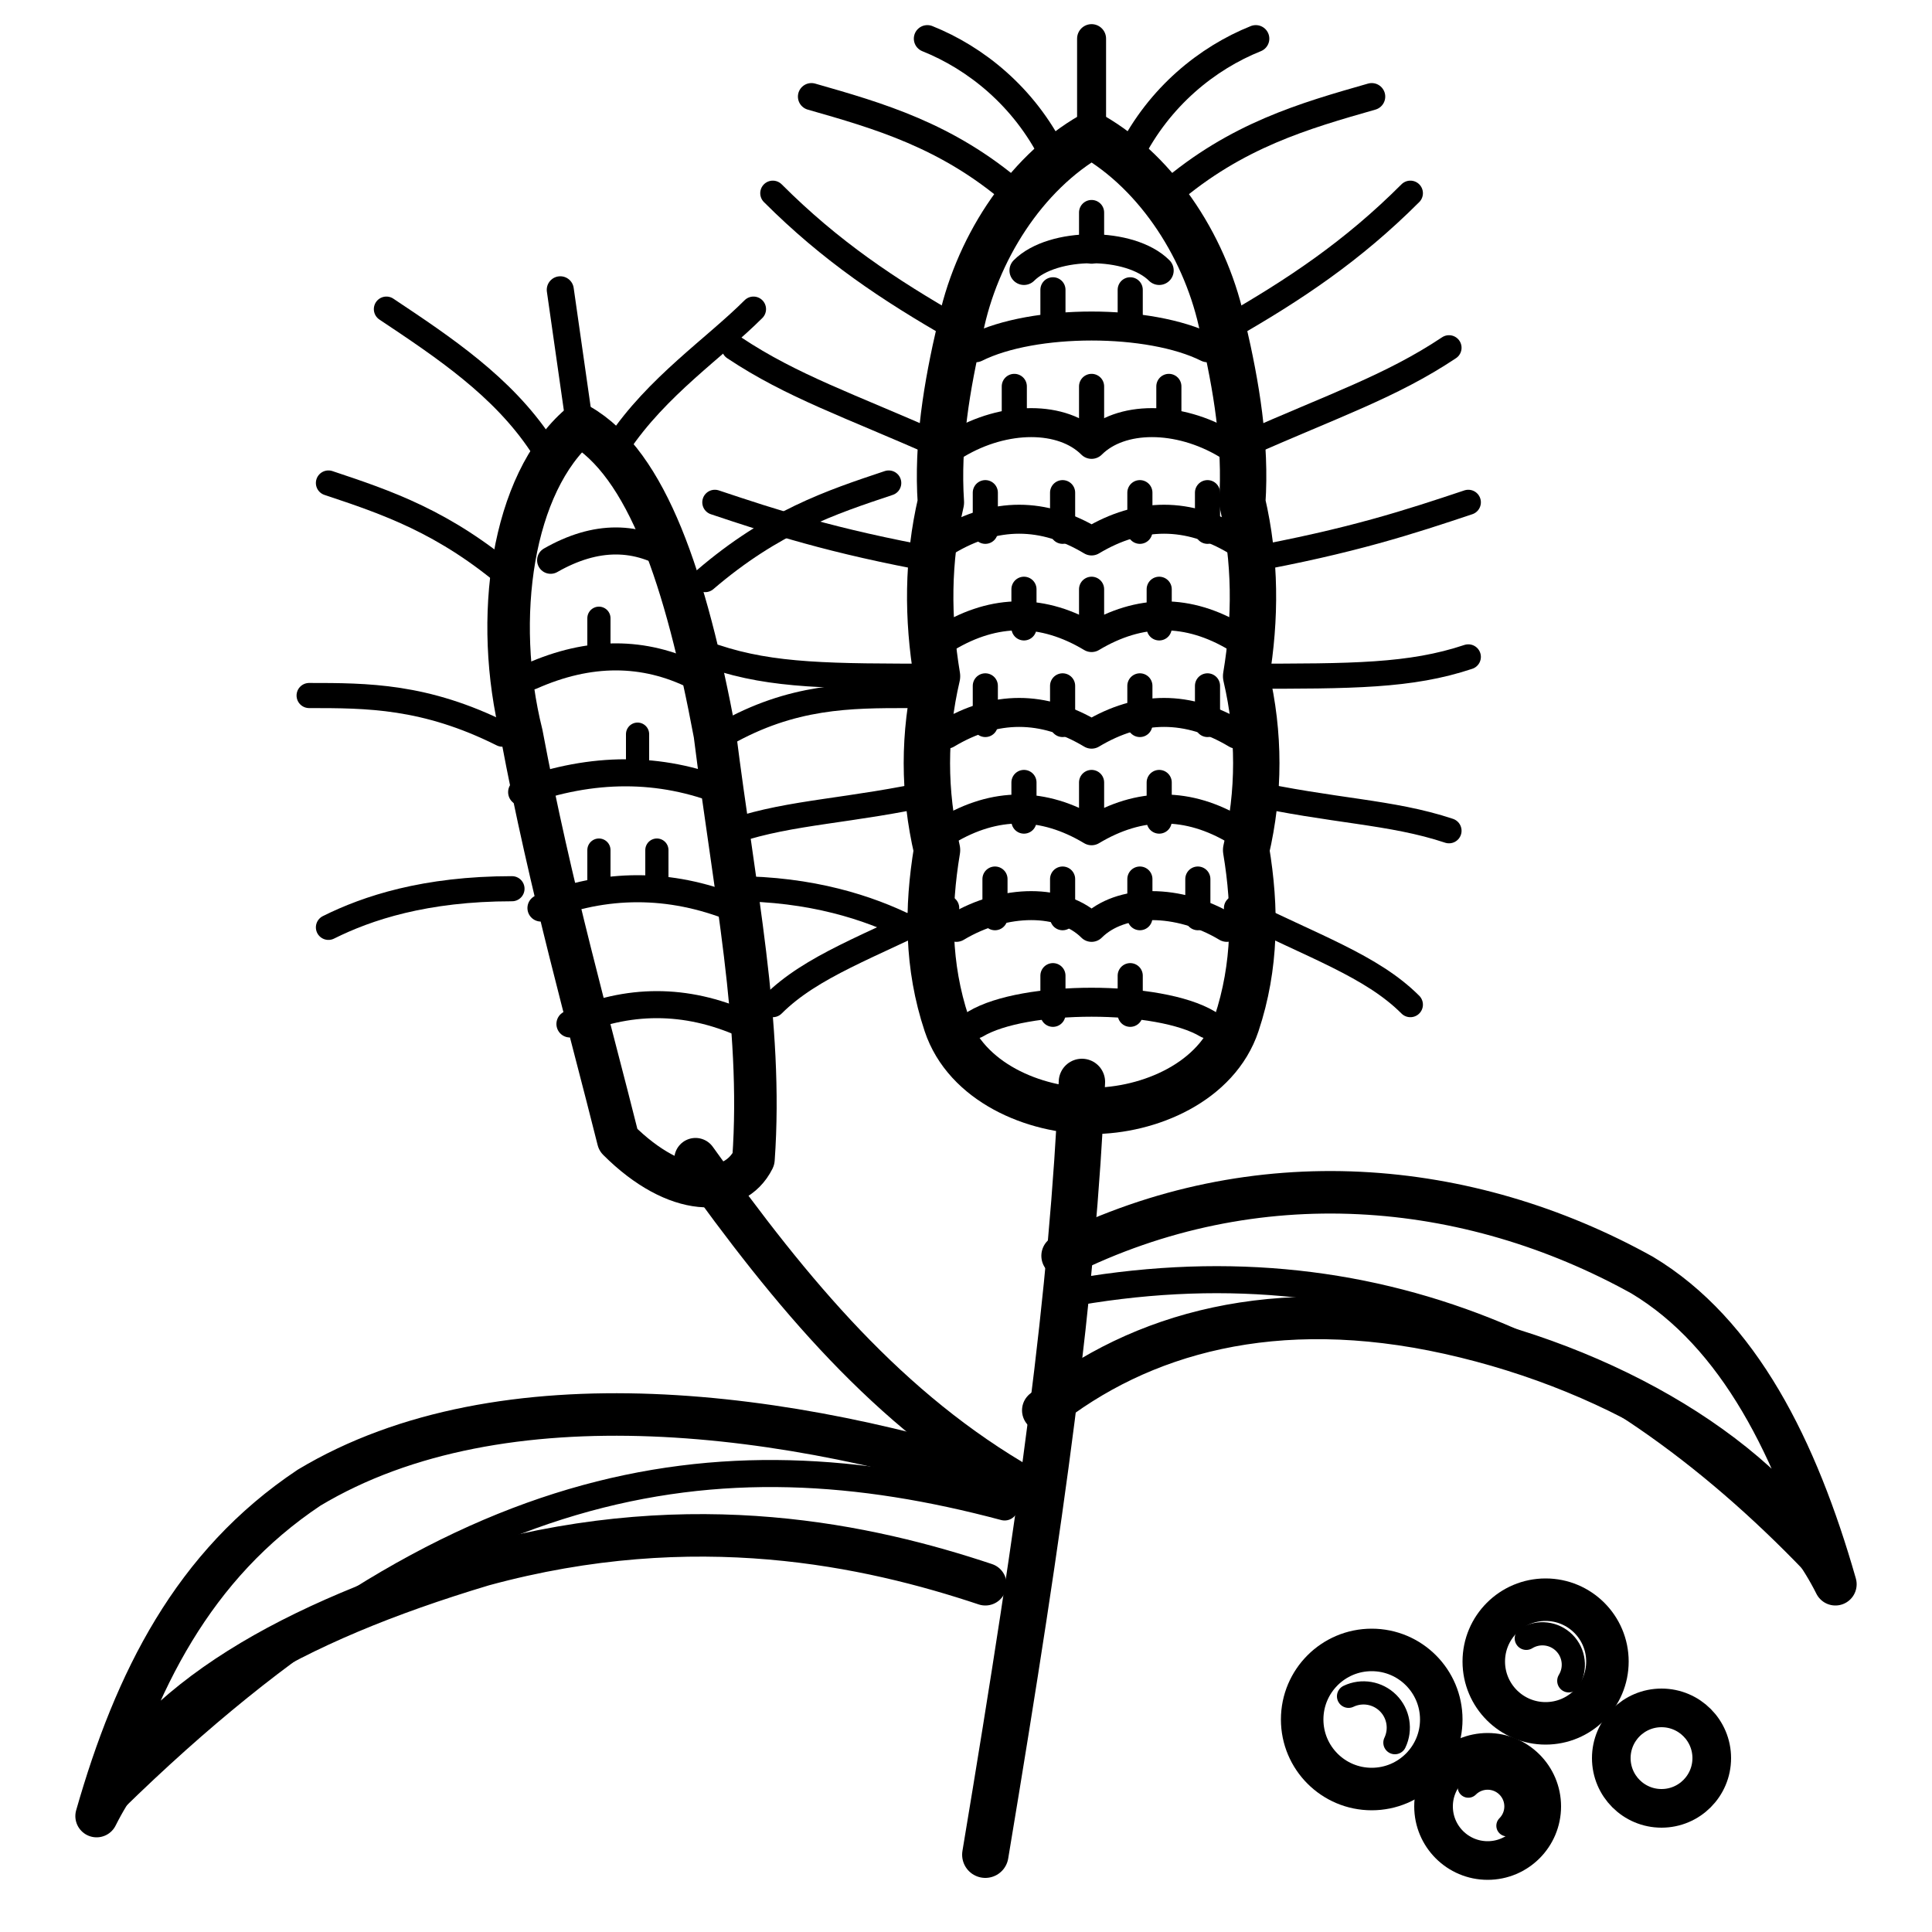
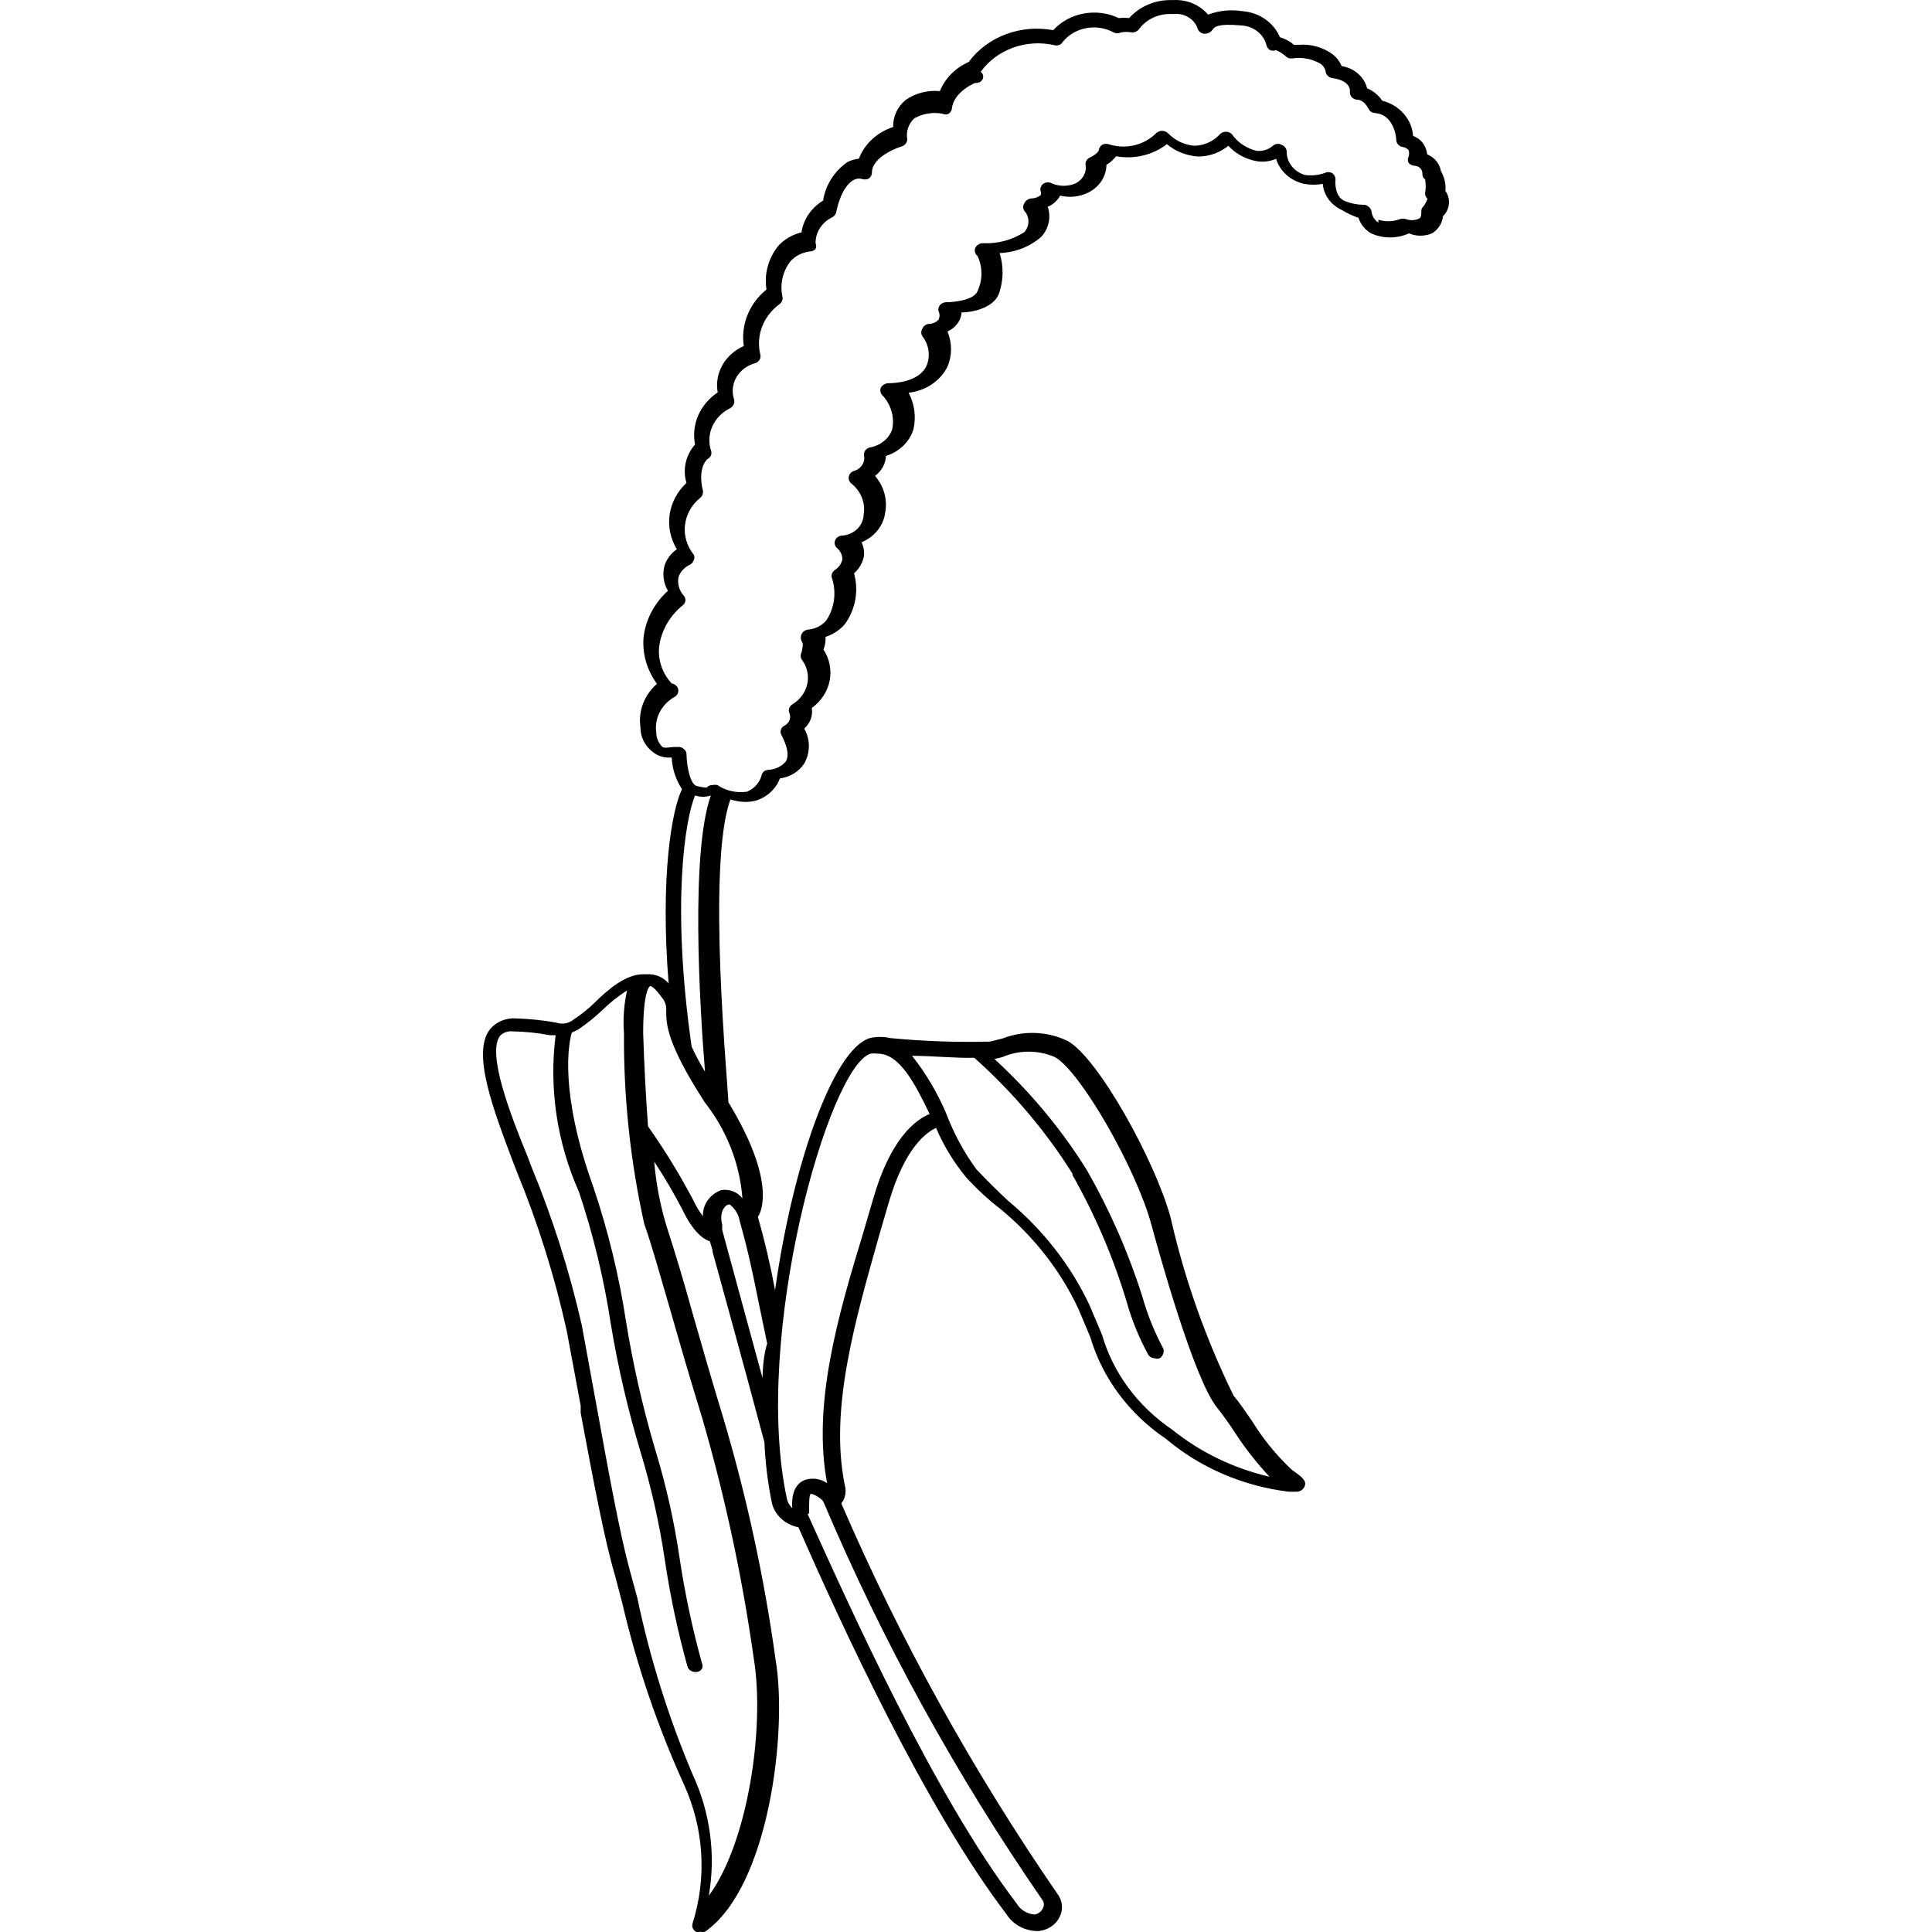
- <svg xmlns="http://www.w3.org/2000/svg" viewBox="0 0 100 100" width="100" height="100">
-   <g fill="none" stroke="#000000" stroke-linecap="round" stroke-linejoin="round">
-     <path d="M 56 56 C 55.5 67 54 78 51 96" stroke-width="2.4" />
-     <path d="M 36 60 C 41 67 46 73 53 77" stroke-width="2.2" />
-     <path d="M 49.5 82 C 52.5 81.5 55.5 82" stroke-width="2" />
-     <path d="M 53 77 C 41 73 26 71 16 77 C 10 81 7 87 5 94 C 8 88 15 84 25 81 C 36 78 45 80 51 82" stroke-width="2.2" />
-     <path d="M 52 78 C 37 74 23 76 5 94" stroke-width="1.4" />
-     <path d="M 55 65 C 65 60 76 61 85 66 C 90 69 93 75 95 82 C 92 76 84 71 75 69 C 66 67 59 69 54 73" stroke-width="2.2" />
-     <path d="M 55 67 C 71 64 84 70 95 82" stroke-width="1.4" />
-     <path d="M 49 53              C 48 50 48 47 48.5 44              C 47.8 41 47.8 38 48.5 35              C 48 32 48 29 48.7 26              C 48.5 23 49 20 49.7 17              C 50.5 13 53 9 56.5 7              C 60 9 62.5 13 63.3 17              C 64 20 64.5 23 64.3 26              C 65 29 65 32 64.5 35              C 65.2 38 65.2 41 64.5 44              C 65 47 65 50 64 53              C 63 56 59.5 57.5 56.5 57.5              C 53.5 57.5 50 56 49 53 Z" stroke-width="2.4" />
-     <path d="M 56.5 7 L 56.5 2" stroke-width="1.5" />
-     <path d="M 54.5 8 C 53 5 50.5 3 48 2" stroke-width="1.4" />
-     <path d="M 58.5 8 C 60 5 62.5 3 65 2" stroke-width="1.4" />
-     <path d="M 52.5 10 C 49 7 45.5 6 42 5" stroke-width="1.4" />
-     <path d="M 60.5 10 C 64 7 67.5 6 71 5" stroke-width="1.4" />
-     <path d="M 49.5 17 C 46 15 43 13 40 10" stroke-width="1.3" />
-     <path d="M 63.5 17 C 67 15 70 13 73 10" stroke-width="1.3" />
-     <path d="M 48.5 23 C 44 21 41 20 38 18" stroke-width="1.3" />
-     <path d="M 64.5 23 C 69 21 72 20 75 18" stroke-width="1.3" />
-     <path d="M 48.5 29 C 43 28 40 27 37 26" stroke-width="1.3" />
-     <path d="M 64.5 29 C 70 28 73 27 76 26" stroke-width="1.3" />
-     <path d="M 48.5 35 C 43 35 40 35 37 34" stroke-width="1.3" />
-     <path d="M 64.5 35 C 70 35 73 35 76 34" stroke-width="1.3" />
-     <path d="M 48.5 41 C 44 42 41 42 38 43" stroke-width="1.3" />
-     <path d="M 64.5 41 C 69 42 72 42 75 43" stroke-width="1.3" />
-     <path d="M 49 47 C 45 49 42 50 40 52" stroke-width="1.3" />
-     <path d="M 64 47 C 68 49 71 50 73 52" stroke-width="1.3" />
-     <path d="M 53 14 C 54.5 12.5 58.5 12.5 60 14" stroke-width="1.5" />
-     <path d="M 56.5 11 L 56.5 13" stroke-width="1.3" />
-     <path d="M 50.5 18 C 53.5 16.5 59.5 16.5 62.5 18" stroke-width="1.5" />
-     <path d="M 54.5 15 L 54.5 17 M 58.5 15 L 58.5 17" stroke-width="1.3" />
-     <path d="M 49.5 23 C 52 21.5 55 21.5 56.5 23 C 58 21.5 61 21.5 63.5 23" stroke-width="1.5" />
-     <path d="M 52.5 20 L 52.5 22 M 56.5 20 L 56.5 22 M 60.5 20 L 60.5 22" stroke-width="1.3" />
-     <path d="M 49 28 C 51.5 26.5 54 26.5 56.5 28 C 59 26.5 61.5 26.5 64 28" stroke-width="1.5" />
-     <path d="M 51 25.5 L 51 27.5 M 55 25.5 L 55 27.5 M 59 25.5 L 59 27.5 M 62.5 25.5 L 62.5 27.5" stroke-width="1.3" />
-     <path d="M 49 33 C 51.5 31.5 54 31.5 56.5 33 C 59 31.5 61.5 31.5 64 33" stroke-width="1.5" />
-     <path d="M 53 30.5 L 53 32.5 M 56.5 30.5 L 56.5 32.5 M 60 30.5 L 60 32.5" stroke-width="1.3" />
-     <path d="M 49 38 C 51.5 36.5 54 36.5 56.5 38 C 59 36.5 61.5 36.5 64 38" stroke-width="1.5" />
-     <path d="M 51 35.5 L 51 37.5 M 55 35.5 L 55 37.5 M 59 35.5 L 59 37.5 M 62.5 35.5 L 62.5 37.5" stroke-width="1.3" />
-     <path d="M 49 43 C 51.5 41.5 54 41.5 56.5 43 C 59 41.5 61.5 41.5 64 43" stroke-width="1.5" />
-     <path d="M 53 40.5 L 53 42.5 M 56.5 40.5 L 56.5 42.5 M 60 40.5 L 60 42.5" stroke-width="1.3" />
-     <path d="M 49.5 48 C 52 46.5 55 46.5 56.5 48 C 58 46.5 61 46.5 63.5 48" stroke-width="1.5" />
-     <path d="M 51.5 45.5 L 51.5 47.5 M 55 45.5 L 55 47.5 M 59 45.5 L 59 47.5 M 62 45.5 L 62 47.5" stroke-width="1.3" />
-     <path d="M 50.5 53 C 53 51.5 60 51.5 62.5 53" stroke-width="1.5" />
-     <path d="M 54.5 50.5 L 54.5 52.5 M 58.5 50.5 L 58.5 52.5" stroke-width="1.3" />
-     <path d="M 32 59              C 30.5 53 28.5 46 27 38              C 25.5 32 26.5 25 30 22              C 33.5 24 35.5 30 37 38              C 38 46 39.5 53 39 60              C 38 62 35 62 32 59 Z" stroke-width="2.2" />
-     <path d="M 30 22 L 29 15" stroke-width="1.4" />
-     <path d="M 28 23 C 26 20 23 18 20 16" stroke-width="1.3" />
-     <path d="M 32 23 C 34 20 37 18 39 16" stroke-width="1.3" />
-     <path d="M 26.5 30 C 23 27 20 26 17 25" stroke-width="1.3" />
-     <path d="M 36.5 30 C 40 27 43 26 46 25" stroke-width="1.3" />
-     <path d="M 26 38 C 22 36 19 36 16 36" stroke-width="1.3" />
-     <path d="M 37.5 38 C 41 36 44 36 47 36" stroke-width="1.3" />
-     <path d="M 26.5 46 C 22 46 19 47 17 48" stroke-width="1.3" />
-     <path d="M 38 46 C 42 46 45 47 47 48" stroke-width="1.3" />
-     <path d="M 28.5 29 Q 32 27 35 29" stroke-width="1.4" />
-     <path d="M 27.5 35 Q 32 33 36 35" stroke-width="1.4" />
-     <path d="M 27 41 Q 32.5 39 37.5 41" stroke-width="1.4" />
-     <path d="M 28 47 Q 33 45 38 47" stroke-width="1.4" />
-     <path d="M 29.5 53 Q 34 51 38.5 53" stroke-width="1.4" />
-     <path d="M 31 32 L 31 34 M 33 38 L 33 40 M 31 44 L 31 46 M 34 44 L 34 46" stroke-width="1.2" />
-     <circle cx="71" cy="89" r="3.6" stroke-width="2.2" />
-     <path d="M 69.8 87.8 A 1.8 1.8 0 0 1 72.2 90.2" stroke-width="1.2" />
-     <circle cx="80" cy="86" r="3.2" stroke-width="2.2" />
-     <path d="M 79 84.8 A 1.6 1.6 0 0 1 81.2 87" stroke-width="1.2" />
-     <circle cx="77" cy="93.5" r="2.8" stroke-width="2" />
-     <path d="M 76 92.5 A 1.4 1.4 0 0 1 78 94.5" stroke-width="1.1" />
-     <circle cx="86" cy="91" r="2.6" stroke-width="2" />
-   </g>
+ <svg xmlns="http://www.w3.org/2000/svg" viewBox="0 0 64 64" width="64" height="64" data-name="Layer 1">
+   <path fill="#000000" d="M47.88 6.321a1.24 1.146 0 0 0-.148-.652.785.726 0 0 0-.455-.557.865.8 0 0 0-.125-.347.74.684 0 0 0-.342-.263 1.4 1.293 0 0 0-1.023-1.167 1.138 1.052 0 0 0-.5-.41 1.047.967 0 0 0-.843-.736 1.024.946 0 0 0-.284-.379 1.581 1.462 0 0 0-1.138-.326h-.159a1.206 1.115 0 0 0-.466-.252 1.456 1.346 0 0 0-1.24-.862 2.07 1.914 0 0 0-1.138.115 1.354 1.251 0 0 0-1.137-.483h-.091A1.775 1.64 0 0 0 37.403.6a1.285 1.188 0 0 0-.341 0 1.775 1.64 0 0 0-2.173.4 2.73 2.524 0 0 0-2.798 1.051 1.9 1.756 0 0 0-.956.967 1.615 1.493 0 0 0-1.137.295 1.251 1.157 0 0 0-.41.894 1.854 1.714 0 0 0-1.137 1.051.967.894 0 0 0-.387.116 2.093 1.935 0 0 0-.797 1.272 1.604 1.483 0 0 0-.716 1.052 1.49 1.378 0 0 0-.774.452 2.104 1.945 0 0 0-.386 1.44 2.275 2.103 0 0 0-.751 1.872A1.558 1.44 0 0 0 23.775 13a1.877 1.735 0 0 0-.75 1.724 1.536 1.42 0 0 0-.285 1.273 1.99 1.84 0 0 0-.318 2.197 1.138 1.052 0 0 0-.41.547 1.263 1.167 0 0 0 .114.83 2.741 2.534 0 0 0-.808 1.547 2.616 2.419 0 0 0 .444 1.535 1.809 1.672 0 0 0-.546 1.44 1.138 1.052 0 0 0 .41.82.819.757 0 0 0 .625.18 2.4 2.219 0 0 0 .341 1.051c-.33.663-.728 2.86-.443 6.436a.83.768 0 0 0-.728-.305h-.126c-.557 0-1.137.483-1.604.946a4.71 4.353 0 0 1-.682.547.569.526 0 0 1-.592.105 8.668 8.013 0 0 0-1.32-.137.99.915 0 0 0-.864.358c-.614.778.103 2.65.785 4.458l.103.263a36.89 34.102 0 0 1 1.65 5.258l.465 2.492v.242c.41 2.187.785 4.206 1.138 5.384l.25.957a36.754 33.976 0 0 0 2.036 5.973 7.45 6.888 0 0 1 .285 4.585.273.252 0 0 0 .102.284.228.21 0 0 0 .148 0 .262.242 0 0 0 .16 0c2.127-1.483 2.73-6.657 2.343-8.97a62.565 57.835 0 0 0-1.74-8.055c-.376-1.23-.717-2.419-1.036-3.533a76.374 70.601 0 0 0-.853-2.85 12.092 11.178 0 0 1-.398-2.103 19.486 18.013 0 0 1 .933 1.588c.352.736.682.978.91 1.051l.09.295v.052c.285 1.052.877 3.155 1.718 6.31a15.163 14.017 0 0 0 .24 1.977 1.138 1.052 0 0 0 .886.84c1.388 3.155 4.175 9.254 6.894 12.82a1.206 1.115 0 0 0 .978.556h.091a.865.8 0 0 0 .694-.473.83.768 0 0 0-.09-.778 84.348 77.973 0 0 1-7.145-12.913.785.726 0 0 0 .114-.61c-.512-2.513.341-5.436 1.138-8.265l.307-1.052c.546-1.903 1.297-2.387 1.581-2.513a7.257 6.709 0 0 0 .99 1.63 8.65 8.65 0 0 0 1.137 1.052 10.238 9.464 0 0 1 2.582 3.302l.399.946a6.7 6.194 0 0 0 2.513 3.375 7.485 6.92 0 0 0 4.061 1.746h.228a.296.273 0 0 0 .284-.147c.091-.19 0-.295-.41-.579a8.338 7.708 0 0 1-1.307-1.598c-.216-.315-.421-.62-.626-.862a30.896 28.56 0 0 1-2.082-5.889c-.512-1.893-2.411-5.31-3.412-5.857a2.525 2.334 0 0 0-2.15-.084l-.421.105a25.162 23.26 0 0 1-3.299-.116 1.41 1.304 0 0 0-.682 0c-1.218.368-2.56 4.207-3.14 8.35a26.82 26.82 0 0 0-.569-2.43c.08-.105.66-1.104-.978-3.796 0-.462-.728-7.865.068-10.031a1.502 1.388 0 0 0 .5.084 1.297 1.199 0 0 0 .376-.053 1.274 1.178 0 0 0 .762-.725 1.138 1.052 0 0 0 .808-.495 1.354 1.251 0 0 0 0-1.156.853.789 0 0 0 .25-.684 1.604 1.483 0 0 0 .387-1.935 1.138 1.052 0 0 0 .068-.42 1.422 1.314 0 0 0 .649-.431 2.275 2.103 0 0 0 .295-1.672 1.138 1.052 0 0 0 .33-.579 1.035.957 0 0 0-.08-.452 1.342 1.24 0 0 0 .785-.999 1.65 1.525 0 0 0-.34-1.199.967.894 0 0 0 .363-.662 1.41 1.304 0 0 0 .91-.883 2.025 1.872 0 0 0-.16-1.21 1.627 1.504 0 0 0 1.286-.862 1.73 1.598 0 0 0 0-1.167.83.768 0 0 0 .307-.232.762.705 0 0 0 .16-.4c.41 0 1.137-.178 1.262-.693a2.468 2.282 0 0 0 0-1.273 2.127 1.966 0 0 0 1.377-.536 1.138 1.052 0 0 0 .216-.999.728.673 0 0 0 .307-.22.478.442 0 0 0 .102-.148 1.285 1.188 0 0 0 .922-.095 1.138 1.052 0 0 0 .614-.925 1.138 1.052 0 0 0 .319-.284 2.013 1.861 0 0 0 1.683-.4 1.73 1.598 0 0 0 1.058.41 1.513 1.399 0 0 0 .978-.357 1.638 1.514 0 0 0 .967.515 1.058.978 0 0 0 .615-.084 1.274 1.178 0 0 0 .932.831 1.604 1.483 0 0 0 .615 0 1.138 1.052 0 0 0 .625.862 2.707 2.503 0 0 0 .558.263.99.915 0 0 0 .42.515 1.422 1.314 0 0 0 1.252 0 .921.852 0 0 0 .762 0 .819.757 0 0 0 .364-.567.74.684 0 0 0 .08-.842zM35.526 38.92a23.24 21.483 0 0 1 1.797 4.206 9.498 8.78 0 0 0 .717 1.756.273.252 0 0 0 .227.115.193.179 0 0 0 .137 0 .25.231 0 0 0 .125-.147.262.242 0 0 0 0-.189 9.635 8.907 0 0 1-.682-1.693 24.332 22.493 0 0 0-1.843-4.206 18.872 17.445 0 0 0-3.06-3.68l.261-.064a2.036 1.882 0 0 1 1.74 0c.831.452 2.685 3.67 3.197 5.552.228.842 1.4 5.1 2.173 6.057.193.242.41.547.603.842a11.17 10.326 0 0 0 1.137 1.45 7.792 7.203 0 0 1-3.219-1.556 6.211 5.741 0 0 1-2.332-3.154l-.41-.968a10.807 9.99 0 0 0-2.695-3.46 23.32 21.557 0 0 1-1.058-1.05 8.748 8.086 0 0 1-.99-1.83 9.191 8.497 0 0 0-1.137-1.925c.694 0 1.501.084 2.059.063a19.065 17.624 0 0 1 3.253 3.838zM45.661 7.373a.546.505 0 0 1-.227-.368.262.242 0 0 0-.114-.168.205.19 0 0 0-.17-.053 1.581 1.462 0 0 1-.603-.126c-.342-.137-.319-.652-.307-.705a.284.263 0 0 0-.114-.22.25.231 0 0 0-.25 0 1.33 1.23 0 0 1-.649.063.865.8 0 0 1-.603-.768.262.242 0 0 0-.148-.22.239.22 0 0 0-.284 0 .683.63 0 0 1-.569.188 1.388 1.283 0 0 1-.796-.525.239.22 0 0 0-.193-.106.262.242 0 0 0-.217.074 1.138 1.052 0 0 1-.841.39 1.308 1.21 0 0 1-.876-.41.284.263 0 0 0-.205-.085.296.273 0 0 0-.193.074 1.467 1.357 0 0 1-1.547.378.307.284 0 0 0-.228 0 .273.252 0 0 0-.125.168c0 .095-.182.21-.296.263a.262.242 0 0 0-.148.221.648.6 0 0 1-.341.642.933.862 0 0 1-.762 0 .262.242 0 0 0-.285 0 .262.242 0 0 0-.102.241.182.168 0 0 1 0 .148.49.452 0 0 1-.307.105.284.263 0 0 0-.228.157.262.242 0 0 0 0 .253.603.557 0 0 1 0 .704 2.173 2.008 0 0 1-1.376.368.284.263 0 0 0-.25.158.273.252 0 0 0 .08.274 1.604 1.483 0 0 1 0 1.146c-.114.315-.797.378-1.047.378a.262.242 0 0 0-.25.295.375.347 0 0 1 0 .284.42.39 0 0 1-.308.136.273.252 0 0 0-.227.158.273.252 0 0 0 0 .252 1.138 1.052 0 0 1 .148.957c-.239.568-1.08.6-1.263.6a.296.273 0 0 0-.261.147.284.263 0 0 0 .08.284 1.456 1.346 0 0 1 .295 1.104.956.883 0 0 1-.717.589.262.242 0 0 0-.216.273.478.442 0 0 1-.318.505.262.242 0 0 0-.182.179.262.242 0 0 0 .068.231 1.229 1.136 0 0 1 .42 1.052.774.715 0 0 1-.693.683.262.242 0 0 0-.194.41.546.505 0 0 1 .183.379.626.578 0 0 1-.24.347.262.242 0 0 0-.113.252 1.888 1.746 0 0 1-.17 1.41.853.789 0 0 1-.592.315.273.252 0 0 0-.228.137.319.294 0 0 0 0 .262c.068.074 0 .263 0 .337a.284.263 0 0 0 0 .263 1.138 1.052 0 0 1-.318 1.482.262.242 0 0 0-.091.295.364.336 0 0 1-.17.41.25.231 0 0 0-.092.316c.137.273.284.63.137.872a.785.726 0 0 1-.57.274.239.22 0 0 0-.227.168.853.789 0 0 1-.489.557 1.32 1.22 0 0 1-.978-.22.341.315 0 0 0-.17 0 .216.2 0 0 0-.183.084s-.114 0-.33-.053c-.216-.053-.33-.641-.34-1.052a.239.22 0 0 0-.092-.178.239.22 0 0 0-.205-.063h-.113c-.126 0-.296.052-.387 0a.774.715 0 0 1-.205-.484 1.297 1.199 0 0 1 .592-1.167.262.242 0 0 0-.08-.453 1.763 1.63 0 0 1-.41-1.261 2.343 2.166 0 0 1 .797-1.346.25.231 0 0 0 0-.316.819.757 0 0 1-.16-.61.75.694 0 0 1 .353-.389.273.252 0 0 0 .148-.158.216.2 0 0 0 0-.189 1.513 1.399 0 0 1 .205-1.872.284.263 0 0 0 .102-.241c-.193-.779.148-1.052.148-1.052a.25.231 0 0 0 .125-.263 1.297 1.199 0 0 1 .626-1.42.296.273 0 0 0 .136-.283 1.035.957 0 0 1 .694-1.21.262.242 0 0 0 .17-.294 1.797 1.661 0 0 1 .638-1.662.273.252 0 0 0 .102-.22 1.65 1.525 0 0 1 .25-1.189 1.012.936 0 0 1 .649-.336.239.22 0 0 0 .193-.084.273.252 0 0 0 0-.19 1.035.957 0 0 1 .558-.862.262.242 0 0 0 .125-.168c.148-.684.387-.946.557-1.052a.353.326 0 0 1 .273-.052.296.273 0 0 0 .239 0 .262.242 0 0 0 .114-.2c0-.557.944-.862.99-.873a.273.252 0 0 0 .181-.242.865.8 0 0 1 .228-.683 1.285 1.188 0 0 1 .933-.158.239.22 0 0 0 .216 0 .296.273 0 0 0 .102-.168c.057-.557.762-.852.774-.852a.228.21 0 0 0 .182-.368 2.275 2.103 0 0 1 2.434-.883.228.21 0 0 0 .273-.095 1.285 1.188 0 0 1 1.695-.326.25.231 0 0 0 .239 0 .967.894 0 0 1 .364 0 .273.252 0 0 0 .25-.126 1.24 1.146 0 0 1 1.058-.484h.068a.75.694 0 0 1 .797.463.262.242 0 0 0 .216.19.307.284 0 0 0 .273-.116c.057-.095.148-.232.967-.158a.91.841 0 0 1 .83.652.273.252 0 0 0 .125.168.284.263 0 0 0 .194 0 1.138 1.052 0 0 1 .318.2.239.22 0 0 0 .205.073 1.342 1.24 0 0 1 .955.18.42.39 0 0 1 .16.241.273.252 0 0 0 .227.231c.58.074.592.39.58.453a.262.242 0 0 0 .24.262c.215 0 .352.253.375.295a.25.231 0 0 0 .216.147c.637.053.705.81.705.894a.262.242 0 0 0 .216.231.296.273 0 0 1 .193.105.375.347 0 0 1 0 .21.273.252 0 0 0 0 .211.273.252 0 0 0 .194.095.273.252 0 0 1 .262.273.239.22 0 0 0 .09.179 1.422 1.314 0 0 1 0 .452.273.252 0 0 0 .08.19s-.068.178-.136.252a.228.21 0 0 0-.069.157c0 .137 0 .232-.113.263a.535.494 0 0 1-.399 0 .364.336 0 0 0-.193 0 1.012.936 0 0 1-.717.021zM24.594 39.698a.705.652 0 0 0-.705-.274.967.894 0 0 0-.603.863 2.719 2.513 0 0 1-.307-.505 24.594 22.735 0 0 0-1.513-2.471 76.17 76.17 0 0 1-.16-3.081c0-1.283.171-1.515.217-1.557.045-.042.193.084.41.379a.683.63 0 0 1 .136.431c0 .431 0 1.052 1.274 3.028a6.666 6.162 0 0 1 1.251 3.187zm2.207 10.431c0-.315 0-.62.057-.641.057-.021.353.136.42.263a82.346 76.122 0 0 0 7.258 13.196.296.273 0 0 1 0 .284.353.326 0 0 1-.273.19.75.694 0 0 1-.58-.358c-2.741-3.586-5.562-9.884-6.927-12.902zm.637-.967a.785.726 0 0 0-.74-.148c-.33.106-.488.432-.454.947a.694.641 0 0 1-.182-.337c-1.138-5.342 1.376-14.27 2.775-14.721a.933.862 0 0 1 .24 0c.716 0 1.228.978 1.717 1.998-.455.189-1.297.799-1.877 2.839l-.307 1.051c-.865 2.829-1.707 5.752-1.206 8.37zm-2.15-3.407-1.24-4.554-.125-.462v-.18c-.102-.367.068-.62.194-.651a.068.063 0 0 1 .068 0 .967.894 0 0 1 .318.536c.296 1.052.455 1.84.637 2.745l.273 1.314c-.125.42-.148.841-.159 1.252zM22.911 34.67c-.683-4.763-.205-7.56.113-8.318a.785.726 0 0 0 .524 0c-.671 1.883-.376 6.91-.194 9.149a9.225 8.528 0 0 1-.443-.83zm-6.348-.357a.49.452 0 0 1 .41-.148 6.939 6.414 0 0 1 1.24.127h.193a11.307 10.452 0 0 0 .774 5.194 30.43 28.129 0 0 1 1.058 4.396 39.518 36.53 0 0 0 .978 4.206 28.928 26.741 0 0 1 .807 3.586 33.819 31.263 0 0 0 .751 3.533.262.242 0 0 0 .25.179h.069a.239.22 0 0 0 .159-.105.262.242 0 0 0 0-.19 33.887 31.326 0 0 1-.74-3.48 28.256 26.12 0 0 0-.818-3.628 39.814 36.804 0 0 1-.956-4.206 30.486 28.182 0 0 0-1.08-4.448c-1.138-3.155-.82-4.774-.717-5.121l.216-.106a6.416 5.93 0 0 0 .785-.63 5.267 4.869 0 0 1 .83-.663 5.688 5.258 0 0 0-.102 1.42 32.989 30.495 0 0 0 .67 6.309c.24.673.524 1.693.865 2.86.273.957.649 2.261 1.047 3.544a66.193 61.19 0 0 1 1.718 8.002c.375 2.272-.194 6.1-1.49 7.855a7.883 7.287 0 0 0-.535-4.017 36.162 33.429 0 0 1-1.832-5.846l-.261-.957c-.307-1.125-.683-3.155-1.08-5.353l-.501-2.734a37.539 34.701 0 0 0-1.673-5.257l-.102-.274c-.614-1.493-1.365-3.47-.933-4.048zm3.413-.873Z" />
</svg>
